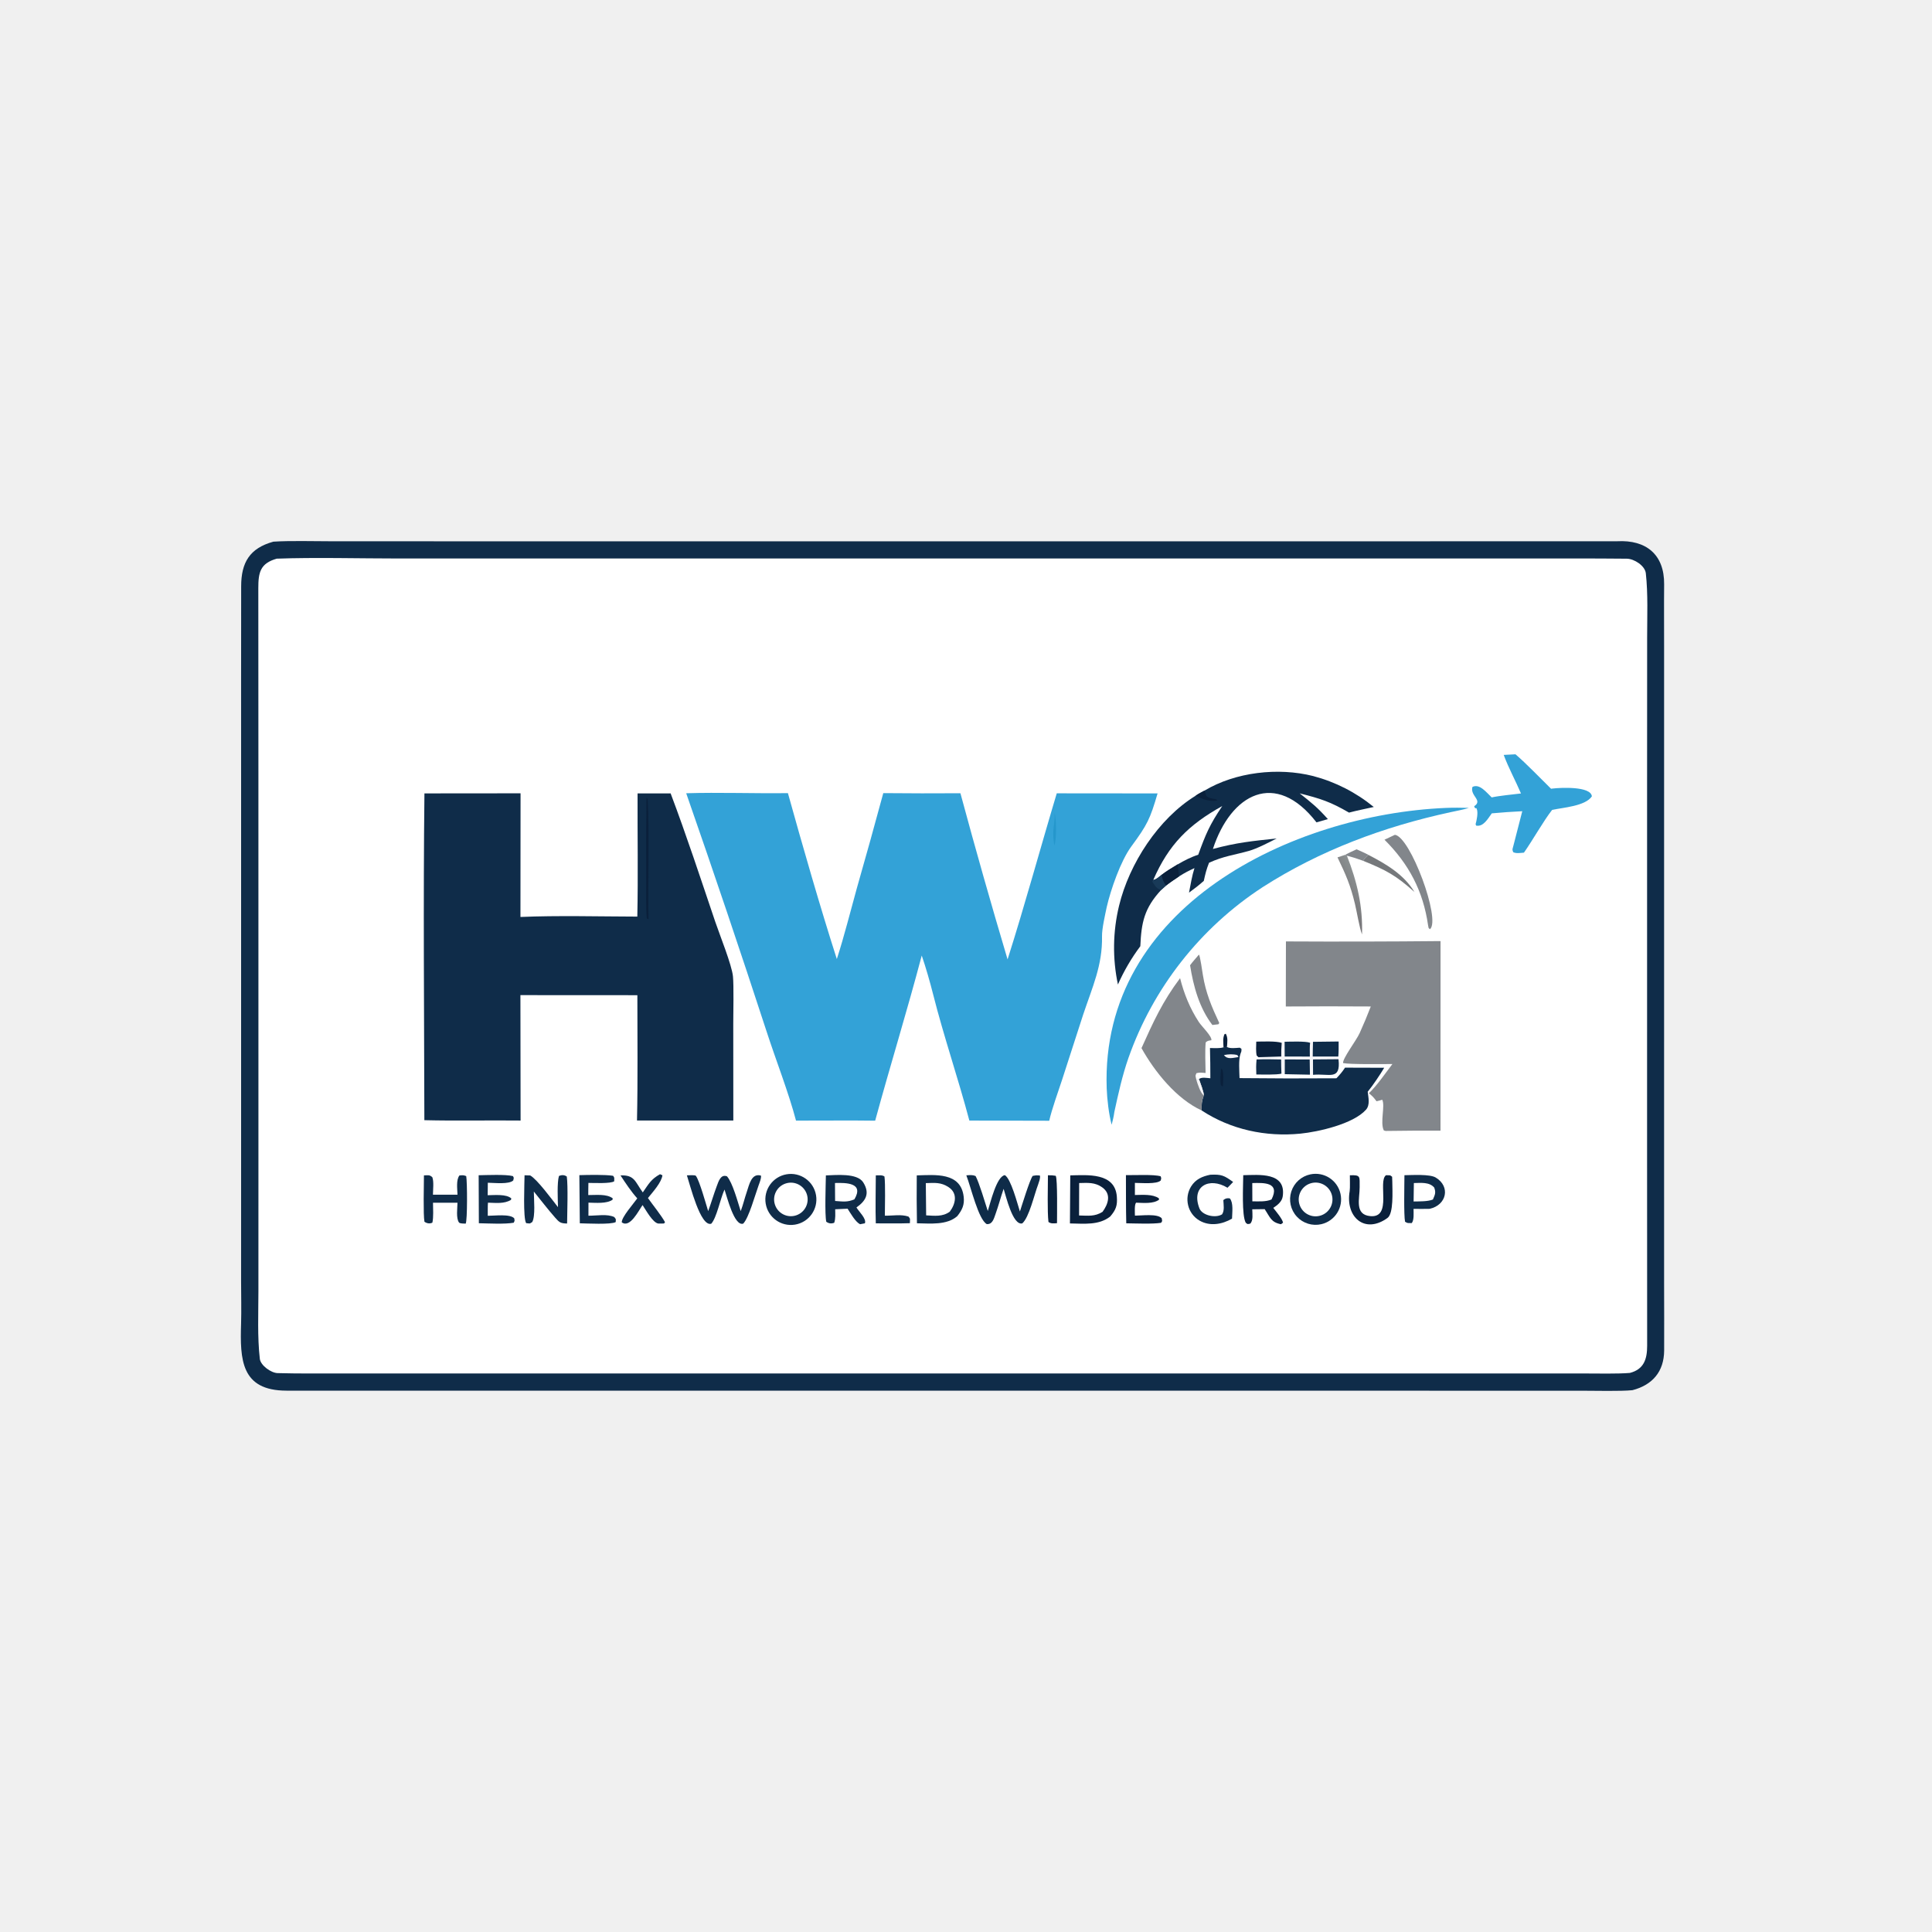
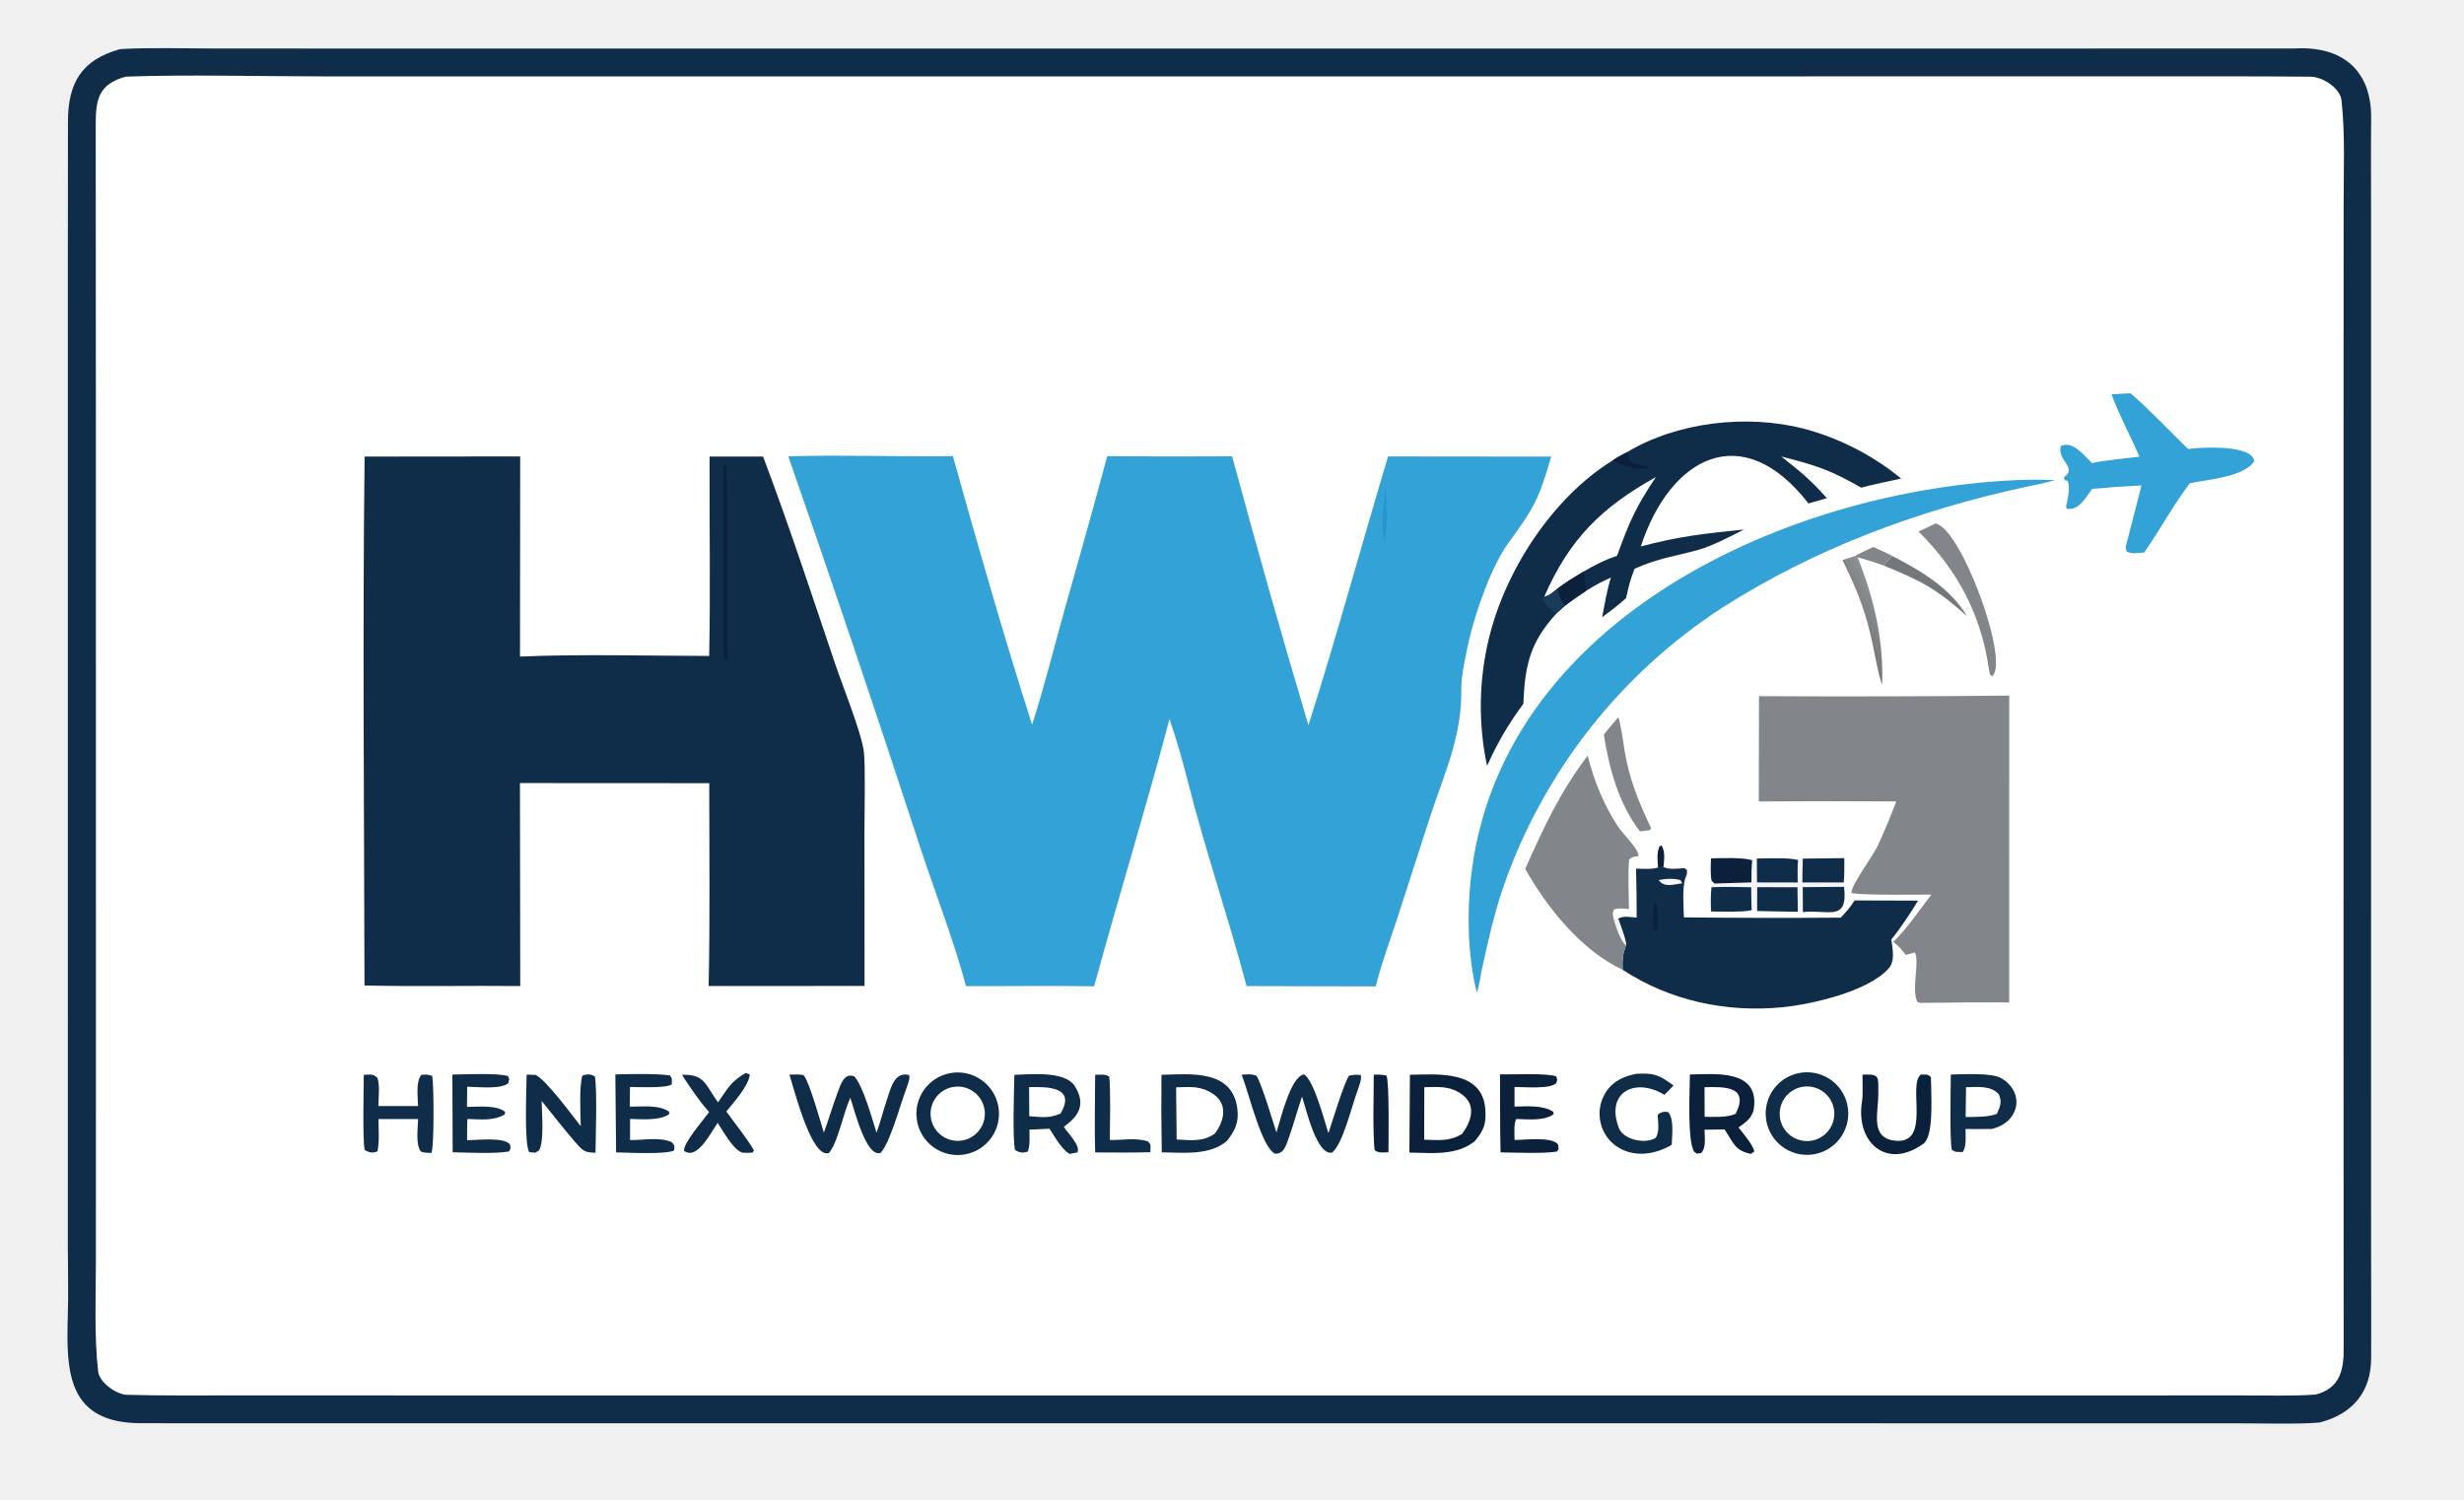
- <svg xmlns="http://www.w3.org/2000/svg" width="1024" height="1024" viewBox="0 0 1024 1024">
+ <svg xmlns="http://www.w3.org/2000/svg" width="774" height="471" viewBox="112 271 794 491">
  <path fill="#0F2C49" d="M144.9 287.096C153.614 286.513 166.366 286.881 175.428 286.882L230.3 286.898L401.178 286.904L707.713 286.909C757.531 286.912 807.325 286.887 857.167 286.875C872.494 286.04 882.196 293.934 882.026 309.751C881.913 320.282 882.022 331.803 882.005 342.647L882.007 419.926L882.002 618.604L882.008 681.06C882.029 692.634 882.086 704.209 882.033 715.782C881.981 726.924 875.874 734.081 865.216 736.826C858.967 737.466 845.497 737.11 838.746 737.112L788.839 737.106L627.212 737.09L304.964 737.086C253.924 737.069 202.845 737.145 151.841 737.076C127.651 737.043 127.199 720.495 127.78 701.561C128.001 694.377 127.781 686.325 127.782 679.072L127.791 604.332L127.788 409.773C127.786 376.754 127.767 343.734 127.823 310.717C127.845 298.216 132.267 290.567 144.9 287.096Z" />
  <path fill="white" d="M146.679 296.104C166.342 295.365 191.274 296.016 211.339 296.015L336.52 296.014L697.267 296.013L806.552 296.009C825.116 296.009 843.688 295.938 862.247 296.12C866.162 296.159 871.878 299.853 872.317 303.824C873.535 314.831 873.019 326.694 873.017 337.863L872.99 411.405L872.985 615.004C872.987 647.763 873.001 680.522 873.023 713.28C873.027 720.295 871.351 725.757 863.879 727.677C857.203 728.231 846.906 727.966 839.932 727.972L797.398 727.98L665.068 727.98L248.594 727.977L180.02 727.974C169.055 727.97 158.055 728.067 147.103 727.773C143.627 727.679 138.111 723.684 137.711 720.192C136.389 708.623 136.955 696.09 136.966 684.372L136.976 617.411L136.965 411.896C136.965 378.518 136.944 345.139 136.914 311.762C136.907 303.435 137.892 298.609 146.679 296.104Z" />
  <path fill="#33A2D7" d="M363.703 420.438C380.792 419.9 400.112 420.611 417.609 420.374C425.503 448.719 434.592 480.431 443.537 508.322C447.471 496.148 450.707 483.13 454.143 470.775C458.94 454.009 463.612 437.207 468.159 420.371C481.787 420.504 495.416 420.524 509.045 420.433C516.989 449.898 525.319 479.257 534.034 508.503C543.18 479.78 551.406 449.473 560.105 420.476L613.542 420.526C609.576 434.077 608.126 437.095 599.61 448.659C594.002 456.273 588.712 471.503 586.585 480.762C585.73 484.855 584.013 492.29 584.093 496.264C584.403 511.663 578.931 523.263 574.073 537.854L562.951 572.241C560.833 578.719 557.56 587.652 556.108 594.021L513.776 593.922C507.892 571.656 500.257 549.489 494.593 527.099C492.892 520.378 490.782 512.992 488.543 506.451C480.809 535.737 471.84 564.725 463.858 593.982C450.052 593.782 435.761 593.989 421.9 593.947C418.073 579.324 411.156 561.65 406.356 546.843C392.561 504.567 378.342 462.43 363.703 420.438Z" />
  <path fill="#2597CC" d="M559 430.842C559.869 433.926 560.143 445.103 558.764 448.157C557.448 438.621 559.054 438.801 559 430.842Z" />
  <path fill="#0F2C49" d="M224.959 420.517L275.905 420.471L275.848 486.014C295.202 485.167 318.182 485.771 337.792 485.816C338.243 464.646 337.846 441.869 337.923 420.527L355.447 420.509C363.893 442.865 371.443 465.953 379.11 488.589C381.405 495.363 387.894 511.473 388.484 517.478C388.973 522.447 388.646 536.927 388.645 542.583L388.675 593.882L337.621 593.896C338.1 572.046 337.81 549.381 337.817 527.472L275.832 527.437L275.925 593.91C259.014 593.726 241.691 594.131 224.922 593.72C224.815 536.464 224.293 477.701 224.959 420.517Z" />
  <path fill="#0A203B" d="M342.633 422.809C342.848 423.012 343.063 423.216 343.278 423.42C344.304 440.21 343.288 471.795 343.752 487.154L342.829 486.844C342.305 482.929 342.502 471.687 342.482 467.056C342.402 452.307 342.453 437.557 342.633 422.809Z" />
  <path fill="#82868B" d="M681.571 498.974C708.886 499.124 736.201 499.064 763.514 498.796L763.496 599.282C754.122 599.232 744.748 599.278 735.375 599.419C734.207 599.477 734.609 599.485 733.446 599.142C731.359 594.953 734.266 586.122 732.614 582.888C731.474 583.242 730.753 583.448 729.588 583.694C727.983 581.553 727.595 581.139 725.538 579.43C729.808 575.429 734.295 568.796 738.01 563.961C733.052 563.966 715.494 564.24 711.861 563.451C711.556 560.973 718.812 551.613 720.673 547.503C722.907 542.571 724.584 538.51 726.548 533.454C711.534 533.352 696.519 533.354 681.505 533.461L681.571 498.974Z" />
  <path fill="#0F2C49" d="M638.347 419.074C654.811 409.204 677.436 406.616 696.012 411.322C707.77 414.421 718.724 420.013 728.13 427.719C723.92 428.654 719.136 429.599 715.011 430.697C705.11 424.957 700.076 423.328 688.859 420.497C695.345 425.628 698.22 427.911 703.803 434.14C701.787 434.703 699.774 435.28 697.765 435.87C676.05 407.825 652.41 420.735 642.867 449.966C655.424 446.591 663.804 445.743 676.654 444.411C672.527 446.519 666.263 449.788 661.939 450.999C653.99 453.226 648.512 453.759 640.82 457.272C639.36 460.974 638.914 462.968 638.032 466.895C635.272 469.335 633.184 470.932 630.2 473.114C630.997 469.032 631.831 464.004 633.089 460.121C629.711 461.681 628.067 462.53 624.927 464.505C622.521 466.116 620.325 467.568 618.04 469.355L615.441 471.687C606.492 481.376 604.941 488.884 604.396 501.514C599.685 507.811 595.702 514.62 592.523 521.813C589.597 508.009 589.807 493.725 593.138 480.013C598.519 457.738 614.008 433.863 633.707 421.757C635.023 420.798 636.873 419.871 638.347 419.074Z" />
  <path fill="white" d="M611.247 466.422C619.439 447.568 630.087 437.062 647.821 427.232C641.13 437.142 639.042 442.144 635.083 453.037C631.333 454.205 627.591 456.155 624.211 458.127C621.178 459.976 618.338 461.628 615.522 463.803C614.066 464.92 612.928 466.105 611.247 466.422Z" />
  <path fill="#0A203B" d="M615.522 463.803C618.338 461.628 621.178 459.976 624.211 458.127C624.431 460.218 624.619 462.437 624.927 464.505C622.521 466.116 620.325 467.568 618.04 469.355C616.694 467.936 616.014 465.638 615.522 463.803Z" />
  <path fill="#193A58" d="M611.247 466.422C612.928 466.105 614.066 464.92 615.522 463.803C616.014 465.638 616.694 467.936 618.04 469.355L615.441 471.687C612.781 470.94 612.304 469.576 610.676 467.212L611.247 466.422Z" />
  <path fill="#0A203B" d="M633.707 421.757C635.023 420.798 636.873 419.871 638.347 419.074C638.966 420.384 639.016 420.47 639.33 421.876C641.638 423.833 644.322 422.921 645.348 424.207C641.156 425.101 637.429 423.637 633.707 421.757Z" />
  <path fill="#33A2D7" d="M766.184 428.219C770.498 428.032 774.228 428.095 778.555 428.197C775.398 429.182 772.027 429.78 768.791 430.481C733.403 438.143 699.59 450.728 669.178 470.245C636.164 491.771 611.175 523.589 598.088 560.764C594.857 570.01 592.707 579.777 590.632 589.335C590.302 591.897 589.832 593.653 589.2 596.125C587.712 590.634 586.771 582.539 586.572 576.871C583.19 480.506 685.001 431.705 766.184 428.219Z" />
  <path fill="#0F2C49" d="M648.489 555.084C648.824 555.055 650.031 554.925 650.316 554.952C652.146 555.861 655.046 555.431 657.114 555.303L657.988 555.898C658.048 557.539 657.9 557.279 657.461 558.589C656.386 561.79 656.883 567.824 656.98 571.423C674.1 571.611 691.222 571.641 708.343 571.513C710.343 569.35 711.221 568.399 712.898 565.877L733.652 565.939C731.539 569.527 727.593 575.397 724.909 578.65C725.297 581.873 726.228 585.678 723.995 588.181C717.219 595.775 698.639 599.917 689.238 600.851C670.837 602.678 652.346 598.697 636.918 588.574C636.804 585.189 636.913 583.762 638.008 580.566C638.206 579.097 636.099 573.726 635.477 571.925C636.847 570.774 639.722 571.347 641.511 571.512C641.523 566.163 641.457 560.815 641.311 555.468C643.397 555.498 646.649 555.75 648.489 555.084Z" />
  <path fill="#0A203B" d="M647.168 566.301L647.781 566.805C648.729 568.57 648.246 573.231 648.21 575.682L647.661 575.664L647.048 575.004C646.616 572.046 646.963 569.292 647.168 566.301Z" />
  <path fill="#F5F5F8" d="M648.718 559.201C651.048 558.734 653.561 558.583 655.858 559.222L656.435 560.27C653.449 560.646 650.55 561.753 648.718 559.201Z" />
  <path fill="#82868B" d="M605.015 555.532C611.249 541.632 616.2 530.776 625.467 518.45C627.572 526.792 630.714 534.505 635.434 541.731C636.905 543.983 642.466 549.312 642.062 551.341C640.688 551.599 640.021 551.539 639.046 552.487C638.612 556.953 638.923 564.035 638.991 568.699C637.172 568.559 635.879 568.309 634.129 568.814C633.371 570.477 633.695 570.217 634.109 572.429L635.477 571.925C636.099 573.726 638.206 579.097 638.008 580.566C636.913 583.762 636.804 585.189 636.918 588.574C623.539 582.417 612.06 568.141 605.015 555.532Z" />
  <path fill="#F5F5F8" d="M634.109 572.429L635.477 571.925C636.099 573.726 638.206 579.097 638.008 580.566C636.295 579.448 634.715 574.428 634.109 572.429Z" />
  <path fill="#33A2D7" d="M796.996 400.122L803.241 399.795C808.783 404.513 816.692 412.771 822.095 418.051L823.078 417.926C826.928 417.47 843.183 416.584 843.727 422.081C840.285 427.284 828.366 428.025 822.671 429.258C818.178 434.927 812.329 445.373 807.721 451.923C805.826 452.061 803.613 452.492 802.011 451.655C801.346 449.985 801.723 450.038 802.228 447.871L806.834 429.963C801.44 430.223 796.052 430.599 790.675 431.093C788.59 433.938 786.257 438.348 782.364 437.588L782.103 436.792C782.638 434.948 783.539 430.784 782.721 428.758C782.202 427.473 782.155 429.538 781.342 427.325C786.144 424.169 779.036 421.849 780.415 417.099C784.206 415.134 787.92 420.109 790.627 422.642C794.647 421.763 801.833 421.073 806.152 420.55C803.195 413.655 799.601 407.116 796.996 400.122Z" />
  <path fill="#F5F5F8" d="M695.923 552.184L709.508 552.019C709.491 554.252 709.573 557.867 709.322 559.978L709.429 561.417C710.734 573.066 704.35 568.782 695.946 569.682L694.293 569.604C689.851 569.542 685.409 569.454 680.967 569.338L679.182 569.049C676.711 569.764 668.849 569.505 665.876 569.492C665.761 566.336 665.713 564.717 666.013 561.549L667.018 560.341L666.074 559.473C665.58 557.339 665.8 554.354 665.845 552.089C669.26 552.045 676.319 551.714 679.335 552.723L680.876 552.152C683.987 552.103 691.913 551.781 694.379 552.677L695.923 552.184Z" />
  <path fill="#0F2C49" d="M695.906 561.526L709.429 561.417C710.734 573.066 704.35 568.782 695.946 569.682L695.906 561.526Z" />
  <path fill="#0F2C49" d="M666.013 561.549C670.48 561.371 674.564 561.46 679.02 561.556C679.062 563.91 679.033 566.741 679.182 569.049C676.711 569.764 668.849 569.505 665.876 569.492C665.761 566.336 665.713 564.717 666.013 561.549Z" />
  <path fill="#0A203B" d="M665.845 552.089C669.26 552.045 676.319 551.714 679.335 552.723C679.093 555.458 679.068 557.274 679.09 559.969C675.067 560.12 671.043 560.244 667.018 560.341L666.074 559.473C665.58 557.339 665.8 554.354 665.845 552.089Z" />
  <path fill="#0F2C49" d="M695.923 552.184L709.508 552.019C709.491 554.252 709.573 557.867 709.322 559.978L695.774 559.99C695.766 557.424 695.865 554.758 695.923 552.184Z" />
  <path fill="#0F2C49" d="M680.876 552.152C683.987 552.103 691.913 551.781 694.379 552.677C694.117 554.326 694.239 558.171 694.246 560L680.917 559.973L680.876 552.152Z" />
  <path fill="#0F2C49" d="M680.968 561.533L694.166 561.568L694.293 569.604C689.851 569.542 685.409 569.454 680.967 569.338L680.968 561.533Z" />
  <path fill="#0F2C49" d="M416.82 622.413C424.217 621.104 431.264 626.073 432.514 633.48C433.764 640.887 428.738 647.894 421.321 649.084C413.988 650.262 407.077 645.305 405.841 637.981C404.605 630.657 409.507 623.707 416.82 622.413Z" />
  <path fill="white" d="M416.465 627.257C421.125 625.761 426.118 628.314 427.634 632.967C429.151 637.62 426.621 642.624 421.974 644.161C417.298 645.708 412.256 643.159 410.73 638.476C409.204 633.794 411.776 628.763 416.465 627.257Z" />
  <path fill="#0F2C49" d="M694.539 622.431C701.793 620.925 708.908 625.537 710.495 632.774C712.082 640.01 707.55 647.177 700.331 648.844C695.589 649.939 690.625 648.402 687.332 644.819C684.039 641.235 682.926 636.159 684.417 631.527C685.909 626.894 689.774 623.421 694.539 622.431Z" />
  <path fill="white" d="M694.602 627.2C699.291 625.723 704.294 628.307 705.804 632.986C707.313 637.666 704.763 642.686 700.094 644.228C695.38 645.784 690.3 643.204 688.776 638.479C687.252 633.754 689.867 628.692 694.602 627.2Z" />
  <path fill="#0F2C49" d="M485.902 622.978C495.469 622.755 509.243 621.099 510.775 634.294C511.275 638.599 509.976 641.303 507.346 644.618C501.723 649.455 493.174 648.46 486.001 648.367C485.845 639.905 485.811 631.441 485.902 622.978Z" />
  <path fill="white" d="M490.7 627.079C495.381 626.959 498.707 626.512 502.824 629.256C507.739 632.532 506.491 638.121 503.387 642.219C499.574 645.001 495.393 644.385 490.876 644.166L490.7 627.079Z" />
  <path fill="#0A203B" d="M567.259 622.974C576.247 622.822 590.962 621.332 591.947 634.223C592.309 638.956 591.489 641.2 588.417 644.792C582.378 649.534 574.513 648.546 567.09 648.446L567.259 622.974Z" />
  <path fill="white" d="M571.975 627.037C576.482 626.937 580.318 626.548 584.208 629.331C589.157 632.874 587.388 638.184 584.372 642.295C580.242 644.893 576.799 644.327 571.933 644.231C571.917 638.499 571.931 632.768 571.975 627.037Z" />
  <path fill="#0F2C49" d="M364.062 622.951C365.185 622.913 368.442 622.698 368.833 623.219C370.791 625.831 374.358 638.815 375.348 641.915C376.964 637.556 378.249 633.062 379.883 628.722C380.89 626.046 381.985 622.235 385.312 623.47C388.324 626.857 391.052 637.184 392.586 641.92C393.886 638.559 394.654 635.067 395.825 631.691C397.11 627.984 398.246 621.613 403.331 623.098C403.573 624.566 402.568 626.829 402.05 628.34C400.253 633.22 396.892 645.573 393.894 648.571C389.154 650.02 385.405 634.547 384.002 630.485C381.652 635.783 379.886 645.315 376.987 648.592C371.248 650.459 365.736 627.936 364.062 622.951Z" />
  <path fill="#0F2C49" d="M540.573 642.125C541.649 638.844 545.76 625.407 547.329 623.259C549.237 622.906 549.243 622.89 551.166 623.047C551.517 624.55 550.711 626.207 550.202 627.897C548.199 633.096 545.464 645.293 541.822 648.431C536.763 649.641 533.247 634.066 531.934 630.106C530.402 634.528 529.22 639.104 527.64 643.503C526.753 645.971 525.995 649.054 522.984 648.792C518.535 646.221 514.669 629.394 512.171 622.943C514.202 622.842 515.293 622.588 517.106 623.351C519.064 627.068 522.089 637.342 523.547 641.858C524.896 637.64 528.214 623.406 532.597 622.85C535.843 624.803 539.226 637.932 540.573 642.125Z" />
  <path fill="#0F2C49" d="M437.734 622.99C443.024 622.836 454.342 621.604 457.535 626.7C461.141 632.456 459.038 636.394 453.929 639.991C455.351 642.296 459.383 646.033 458.402 648.38L455.843 648.875C453.292 647.542 450.891 643.162 449.236 640.63L442.664 640.938C442.687 643.346 442.925 645.881 442.156 648.101C440.582 648.68 439.278 648.493 437.943 647.552C437.08 643.698 437.652 628.01 437.734 622.99Z" />
  <path fill="white" d="M442.558 627.012C448.429 626.866 458.099 626.827 452.847 635.672C449.077 637.292 446.68 636.817 442.62 636.539L442.558 627.012Z" />
  <path fill="#0A203B" d="M658.945 622.874C667.157 622.738 681.747 621.07 679.882 634.073C679.471 636.936 677.098 638.7 674.863 640.213C676.346 642.112 679.624 645.947 680.045 648.048L678.944 648.871C673.633 647.825 673.241 645.257 670.299 640.868L663.723 640.95C663.76 643.328 664.335 646.977 662.608 648.582C660.872 648.817 661.6 649.032 660.301 648.116C658.06 644.336 658.91 628.437 658.945 622.874Z" />
  <path fill="white" d="M663.732 627.047C670.044 626.869 678.558 626.617 673.935 635.743C671.027 637.044 666.986 636.75 663.766 636.725L663.732 627.047Z" />
  <path fill="#0F2C49" d="M744.382 622.883C748.492 622.829 757.793 622.227 760.939 624.11C768.911 628.882 766.769 638.699 757.758 640.706C755.013 640.797 751.981 640.729 749.209 640.719C749.218 643.002 749.554 646.666 748.256 648.27C746.274 648.168 746.105 648.484 744.711 647.554C743.982 644.113 744.359 627.544 744.382 622.883Z" />
  <path fill="white" d="M749.376 627.037C753.068 626.982 757.565 626.397 760.159 629.424C761.154 632.138 760.611 633.121 759.466 635.775C756.652 636.889 752.34 636.743 749.24 636.811L749.376 627.037Z" />
  <path fill="#0F2C49" d="M295.74 639.814C295.657 635.664 295.196 626.846 296.263 623.27C297.727 622.672 299.117 622.669 300.41 623.585C301.126 628.572 300.633 642.908 300.577 648.49C297.143 648.426 296.49 647.939 294.25 645.386C290.37 640.964 286.644 636.105 282.943 631.531C282.97 635.675 283.843 644.557 282.101 647.703C280.332 648.805 281.325 648.46 278.885 648.3C277.155 645.826 277.987 626.984 278.022 622.915L281.003 623.012C284.655 624.979 292.696 635.934 295.74 639.814Z" />
  <path fill="#0F2C49" d="M242.478 633.206C242.382 629.961 241.693 625.387 243.521 623.009C245.234 622.895 245.49 622.746 247.109 623.358C247.679 626.525 247.758 646.861 246.831 648.551C245.962 648.521 243.747 648.564 243.297 647.969C241.627 645.759 242.443 640.243 242.476 637.462L229.5 637.469C229.53 640.629 229.838 645.105 229.17 648.036C227.715 648.735 226.224 648.434 224.97 647.548C224.264 644.001 224.68 627.353 224.697 622.975C227.205 622.912 227.598 622.622 229.134 623.938C230.028 626.252 229.501 630.505 229.473 633.203L242.478 633.206Z" />
  <path fill="#0F2C49" d="M307.073 622.858C311.722 622.716 320.61 622.522 324.935 623.186C325.84 624.296 325.519 624.285 325.545 626.1C323.753 627.435 314.605 626.977 311.871 626.965C311.795 629.04 311.818 631.31 311.796 633.404C315.779 633.445 321.536 632.682 324.741 635.133L324.675 635.865C321.628 638.066 315.724 637.513 311.897 637.427L311.885 644.348C316.345 644.386 321.78 643.28 325.574 645.057C326.679 646.563 326.382 645.724 326.346 647.71C323.985 649.154 310.805 648.44 307.315 648.376L307.073 622.858Z" />
  <path fill="#0A203B" d="M596.767 622.839C601.217 622.935 611.51 622.356 615.167 623.462C615.608 624.913 615.517 624.186 615.206 625.684C613.135 627.746 604.907 626.958 601.519 626.959L601.52 633.374C605.607 633.335 610.847 632.816 614.203 635.107L614.33 635.859C611.25 638.148 605.993 637.551 602.137 637.448C601.2 638.568 601.519 642.667 601.534 644.314C604.935 644.334 613.589 643.13 615.753 645.752C615.954 647.559 616.224 646.84 615.393 648.114C610.991 648.84 601.831 648.439 596.944 648.379C596.739 639.984 596.81 631.261 596.767 622.839Z" />
  <path fill="#0F2C49" d="M641.443 622.638C647.485 622.346 648.845 623.048 653.579 626.466C652.902 627.267 651.385 628.728 650.596 629.533C640.887 623.642 631.172 628.799 635.719 640.467C637.146 644.127 644.11 645.826 647.706 643.642C649.078 641.657 648.518 638.652 648.394 636.083C649.446 635.14 650.507 634.938 651.851 635.183C653.808 637.562 653.091 642.576 652.999 645.908C647.749 648.97 641.196 650.116 635.719 646.904C632.706 645.141 630.545 642.224 629.736 638.829C628.905 635.44 629.461 631.859 631.281 628.882C633.689 625.005 637.195 623.516 641.443 622.638Z" />
  <path fill="#0F2C49" d="M253.703 622.903C258.115 622.828 268.073 622.368 271.881 623.363C272.523 624.682 272.323 623.97 272.041 625.655C269.762 627.835 262.148 626.924 258.554 626.876L258.484 633.493C262.051 633.452 268.383 632.789 271.019 635.196L270.811 635.972C267.216 638.139 262.839 637.552 258.634 637.443C258.463 639.104 258.544 642.581 258.53 644.384C261.912 644.425 270.421 643.253 272.572 645.761C272.766 647.391 272.901 646.655 272.289 648.068C267.532 648.913 258.959 648.442 253.803 648.343L253.703 622.903Z" />
  <path fill="#0A203B" d="M715.459 622.929C721.303 622.683 720.598 623.562 720.646 629.192C720.698 635.241 717.744 643.8 726.298 644.572C738.102 645.637 730.089 626.204 734.611 622.888C736.685 623.003 736.624 622.643 737.851 623.708L737.946 626.375C738.007 631.574 738.666 643.176 735.404 645.541C723.326 654.3 712.957 645.02 715.364 631.305C715.616 629.873 715.442 624.115 715.459 622.929Z" />
  <path fill="#0F2C49" d="M340.689 632.003C343.902 627.422 344.921 625.11 349.823 622.352L351.108 622.917C350.575 626.816 345.999 631.765 343.42 634.987C345.987 638.623 350.436 644.09 352.482 647.788L351.951 648.472C351.386 648.498 349.352 648.56 348.93 648.504C346.001 648.121 342.308 641.309 340.574 638.711C338.528 641.539 333.891 651.179 329.55 647.848C329.432 645.132 335.677 638.097 337.766 635.174C334.59 631.638 331.461 626.959 328.882 622.991C336.37 622.672 336.57 626.308 340.689 632.003Z" />
  <path fill="#82868B" d="M739.317 442.472C747.471 443.37 763.812 487.401 757.931 492.495C756.85 491.62 757.328 492.128 756.903 490.393C754.307 472.252 746.699 457.885 733.81 445.069L739.317 442.472Z" />
  <path fill="#82868B" d="M635.473 505.948C636.095 506.7 637.296 515.194 637.547 516.742C639.095 526.313 642.164 533.52 646.239 542.226L645.774 542.885L642.582 543.264C635.603 534.125 632.525 522.739 630.761 511.6C632.082 509.81 634.001 507.679 635.473 505.948Z" />
  <path fill="#0F2C49" d="M464.194 622.972C465.816 622.963 467.601 622.678 468.788 623.575C469.326 627.592 469.015 639.68 468.993 644.333C473.46 644.395 477.474 643.502 481.505 644.798C482.669 646.158 482.266 645.954 482.263 648.317C476.502 648.524 470.011 648.402 464.195 648.404C463.927 640.429 464.18 631.056 464.194 622.972Z" />
  <defs>
    <linearGradient id="gradient_0" gradientUnits="userSpaceOnUse" x1="712.156" y1="474.213" x2="721.23" y2="469.564">
      <stop offset="0" stop-color="#78777A" />
      <stop offset="1" stop-color="#8A8F90" />
    </linearGradient>
  </defs>
  <path fill="url(#gradient_0)" d="M708.909 454.426L712.936 453.087L713.897 453.552C719.303 467.314 722.385 480.346 721.896 495.267C720.486 491.524 719.219 483.556 718.163 479.125C715.776 469.122 713.256 463.43 708.909 454.426Z" />
  <path fill="#0A203B" d="M555.428 622.928C557.341 622.89 557.668 622.913 559.562 623.202C560.573 624.927 560.234 644.755 560.237 648.314C558.505 648.424 556.981 648.658 555.705 647.654C555.044 642.122 555.413 629.032 555.428 622.928Z" />
  <path fill="#75787B" d="M725.238 453.078C734.614 457.917 744.058 463.45 749.704 472.784C739.752 463.896 734.783 461.246 722.486 456.243C723.333 454.85 724.096 454.209 725.238 453.078Z" />
  <path fill="#82868B" d="M712.936 453.087C715.019 452.016 716.839 451.085 719.004 450.152C720.814 450.978 723.582 452.135 725.238 453.078C724.096 454.209 723.333 454.85 722.486 456.243C719.267 455.067 717.21 454.393 713.897 453.552L712.936 453.087Z" />
  <path fill="#0A203B" d="M648.489 555.084C648.387 552.611 648.025 550.37 648.985 548.167L649.689 547.888C650.93 550.104 650.486 552.409 650.316 554.952C650.031 554.925 648.824 555.055 648.489 555.084Z" />
</svg>
